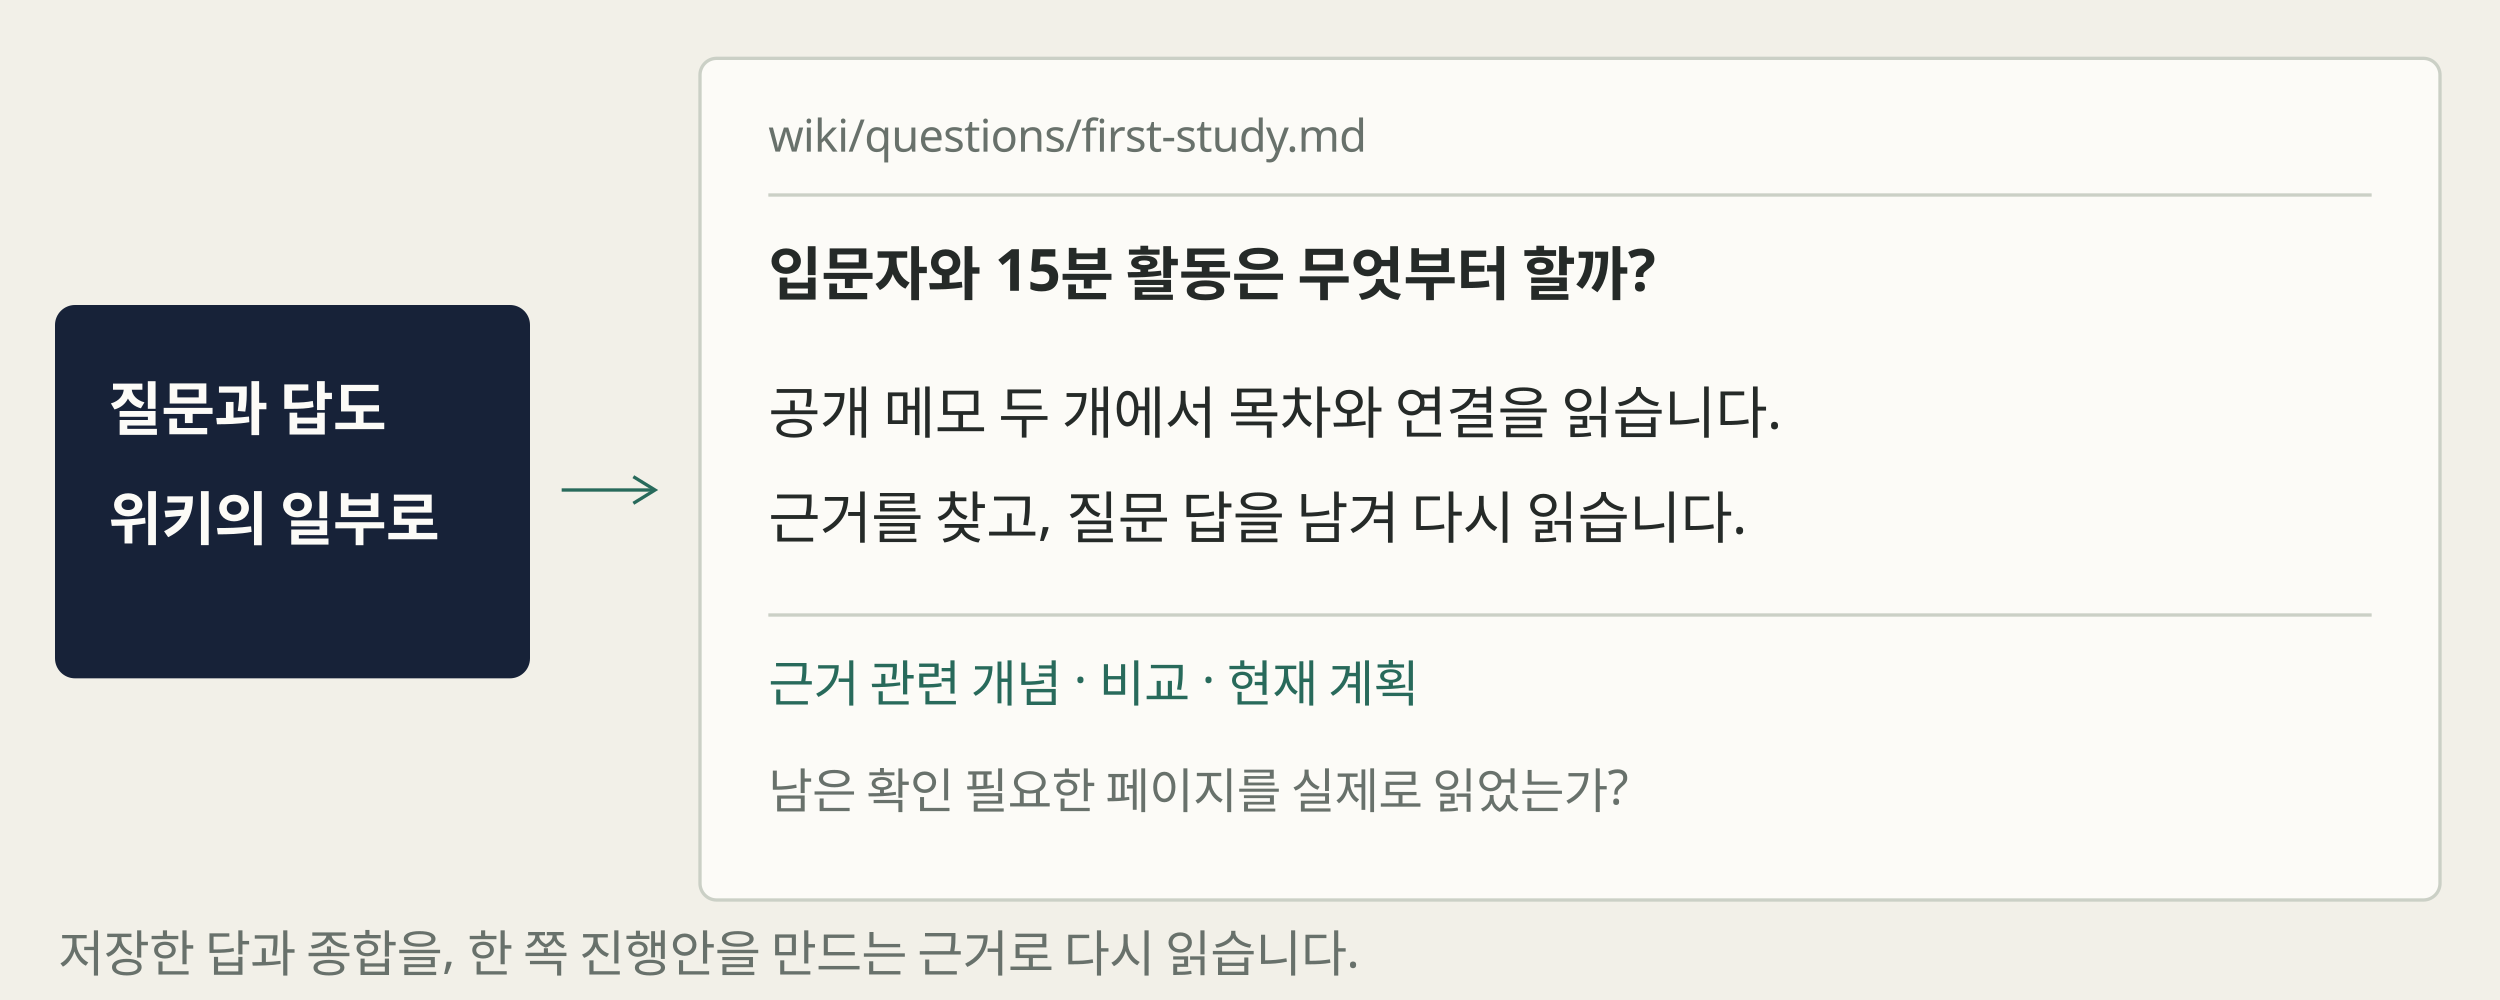
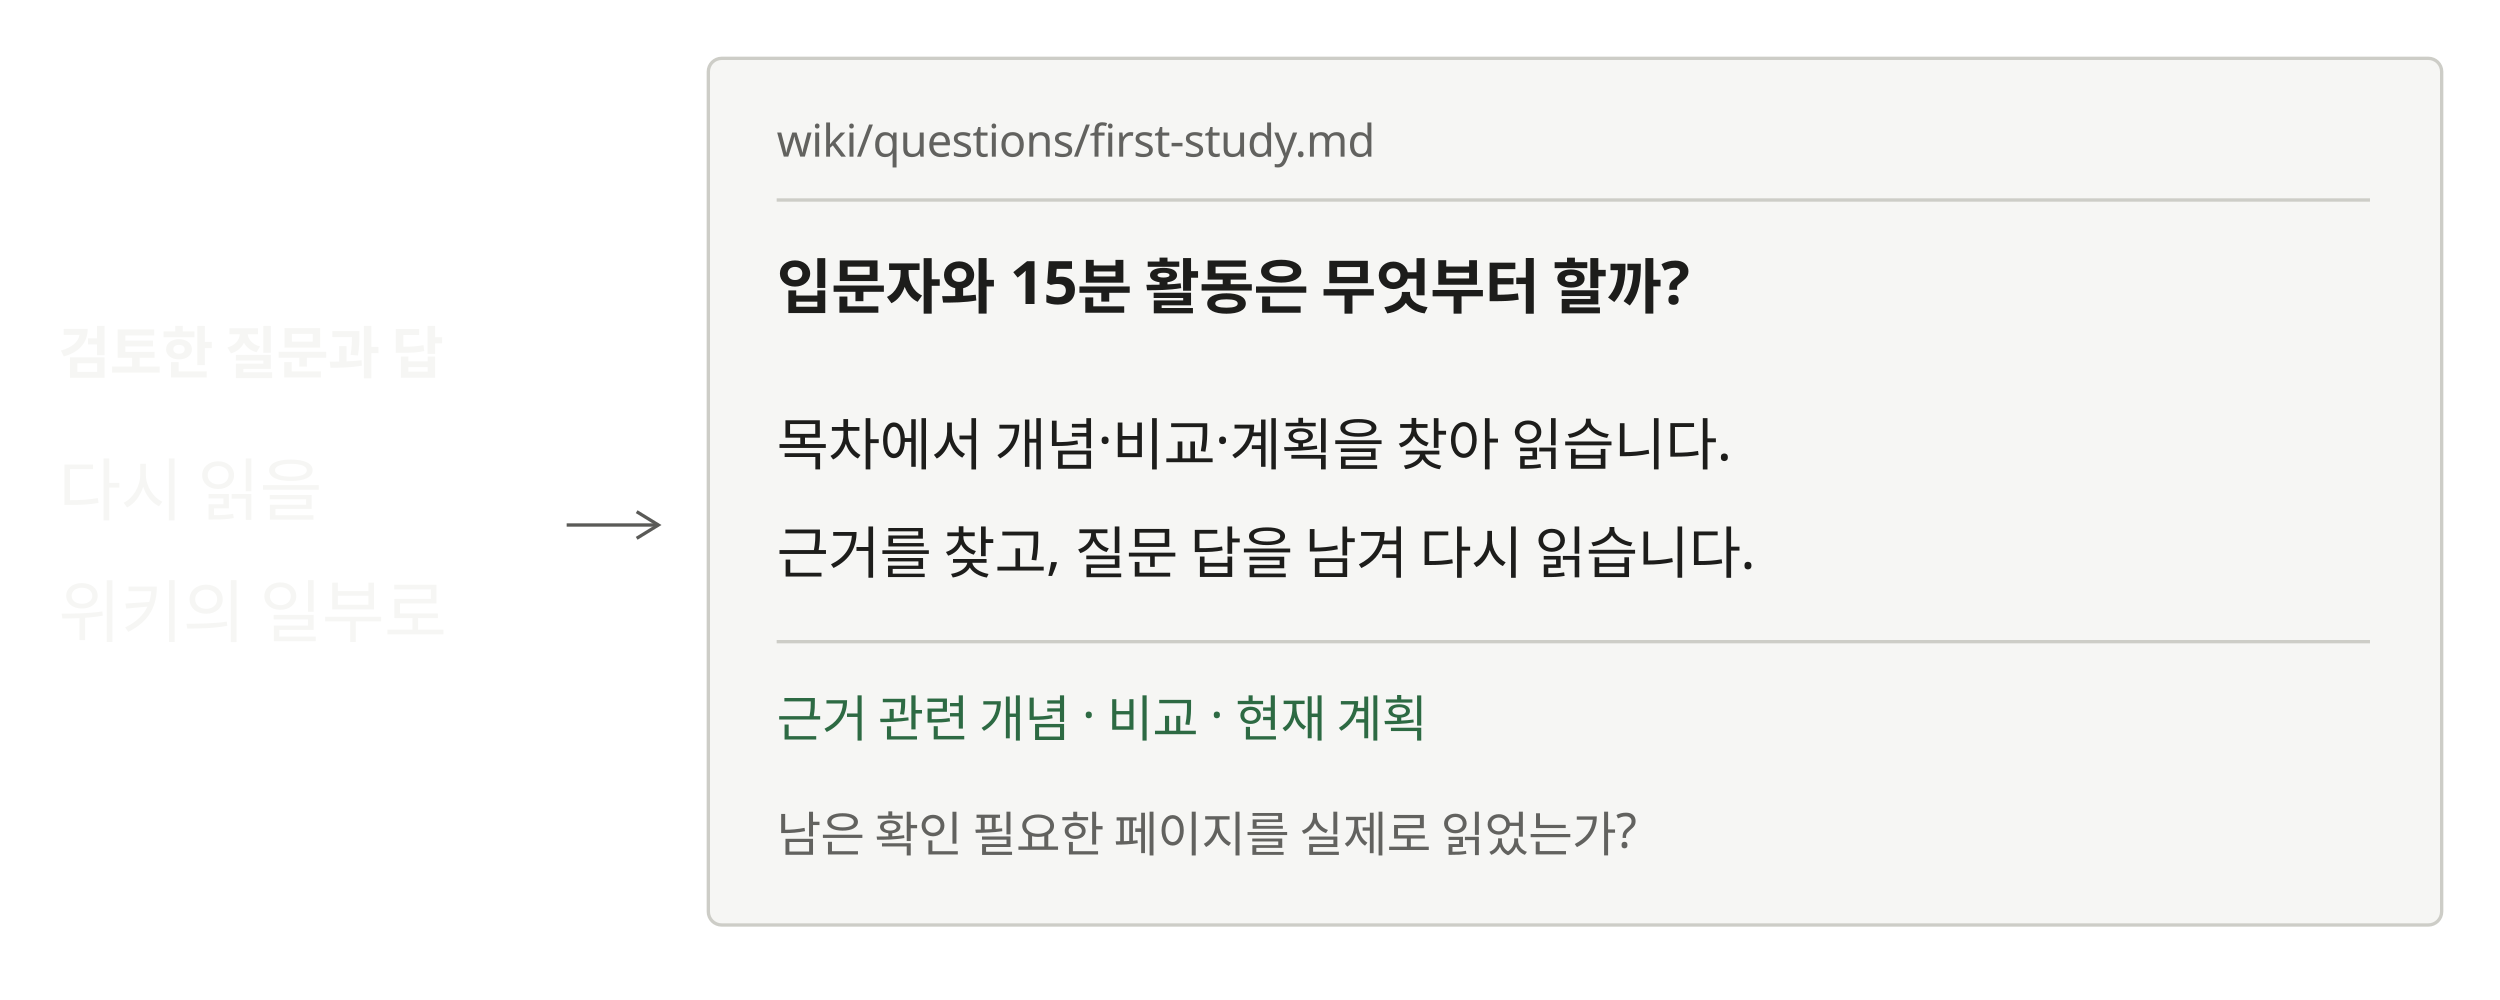
- <svg xmlns="http://www.w3.org/2000/svg" width="1500" height="600" viewBox="0 0 1500 600" role="img" aria-labelledby="title desc">
-   <rect width="1500" height="600" fill="#F2F0E8" />
+ <svg xmlns="http://www.w3.org/2000/svg" width="1500" height="600" viewBox="0 0 1500 600" style="background:#080808" role="img" aria-labelledby="title desc">
  <g font-family="'Noto Sans KR','Malgun Gothic','Apple SD Gothic Neo',sans-serif" letter-spacing="-.4">
-     <rect x="33" y="183" width="285" height="224" rx="12" fill="#172238" />
-     <text x="65" y="258" font-size="35" fill="#FCFBF7" font-weight="600" text-anchor="start">질문과 답도</text>
-     <text x="65" y="324" font-size="35" fill="#FCFBF7" font-weight="600" text-anchor="start">위키의 일부로</text>
-     <path d="M337 294L393 294" fill="none" stroke="#286A5B" stroke-width="2" />
-     <path d="M380 286L393 294L380 302" fill="none" stroke="#286A5B" stroke-width="2" />
-     <rect x="420" y="35" width="1044" height="505" rx="10" fill="#FCFBF7" stroke="#CBD0C6" stroke-width="2" />
-     <text x="461" y="91" font-size="27" fill="#68716B" font-weight="400" text-anchor="start">wiki/questions/first-study.md</text>
-     <path d="M461 117L1423 117" fill="none" stroke="#CBD0C6" stroke-width="2" />
-     <text x="461" y="177" font-size="35" fill="#252A28" font-weight="600" text-anchor="start">입문자와 15분 활동은 무엇부터 할까?</text>
-     <text x="461" y="260" font-size="34" fill="#252A28" font-weight="400" text-anchor="start">공개 메모 두 개에서 목차와 연결을 읽습니다.</text>
-     <text x="461" y="323" font-size="34" fill="#252A28" font-weight="400" text-anchor="start">근거를 찾고, 질문 답을 남겨 다시 읽습니다.</text>
-     <path d="M461 369L1423 369" fill="none" stroke="#CBD0C6" stroke-width="2" />
-     <text x="461" y="421" font-size="30" fill="#286A5B" font-weight="400" text-anchor="start">근거  관련 개념 · 비교 · 현재 계획</text>
-     <text x="461" y="485" font-size="29" fill="#68716B" font-weight="400" text-anchor="start">남은 확인  필요한 페이지를 실제로 읽었는가?</text>
-     <text x="35" y="583" font-size="30" fill="#68716B" font-weight="400" text-anchor="start">저장한 답과 종합을, 한 쪽 진행안을 만드는 근거로 다시 읽습니다.</text>
+     <text x="35" y="224" font-size="34" fill="#F6F6F4" font-weight="550" text-anchor="start">검토한 질문과 답</text>
+     <text x="35" y="309" font-size="41" fill="#F6F6F4" font-weight="400" text-anchor="start">다시 읽을</text>
+     <text x="35" y="382" font-size="41" fill="#F6F6F4" font-weight="400" text-anchor="start">위키의 일부로</text>
+     <path d="M340 315L395 315" fill="none" stroke="#5A5A57" stroke-width="2" />
+     <path d="M382 307L395 315L382 323" fill="none" stroke="#5A5A57" stroke-width="2" />
+     <rect x="425" y="35" width="1040" height="520" rx="8" fill="#F6F6F4" stroke="#CDCDC7" stroke-width="2" />
+     <text x="466" y="94" font-size="27" fill="#62625F" font-weight="400" text-anchor="start">wiki/questions/first-study.md</text>
+     <path d="M466 120L1422 120" fill="none" stroke="#CDCDC7" stroke-width="2" />
+     <text x="466" y="185" font-size="36" fill="#1D1D1B" font-weight="600" text-anchor="start">입문자와 15분 활동은 무엇부터 할까?</text>
+     <text x="466" y="279" font-size="34" fill="#1D1D1B" font-weight="400" text-anchor="start">목차에서 개념·비교·계획을 찾아 읽습니다.</text>
+     <text x="466" y="344" font-size="34" fill="#1D1D1B" font-weight="400" text-anchor="start">근거를 찾고, 질문 답을 남겨 다시 읽습니다.</text>
+     <path d="M466 385L1422 385" fill="none" stroke="#CDCDC7" stroke-width="2" />
+     <text x="466" y="442" font-size="30" fill="#2D6A43" font-weight="400" text-anchor="start">근거  관련 개념 · 비교 · 현재 계획</text>
+     <text x="466" y="511" font-size="29" fill="#62625F" font-weight="400" text-anchor="start">남은 확인  필요한 페이지를 실제로 읽었는가?</text>
  </g>
</svg>
